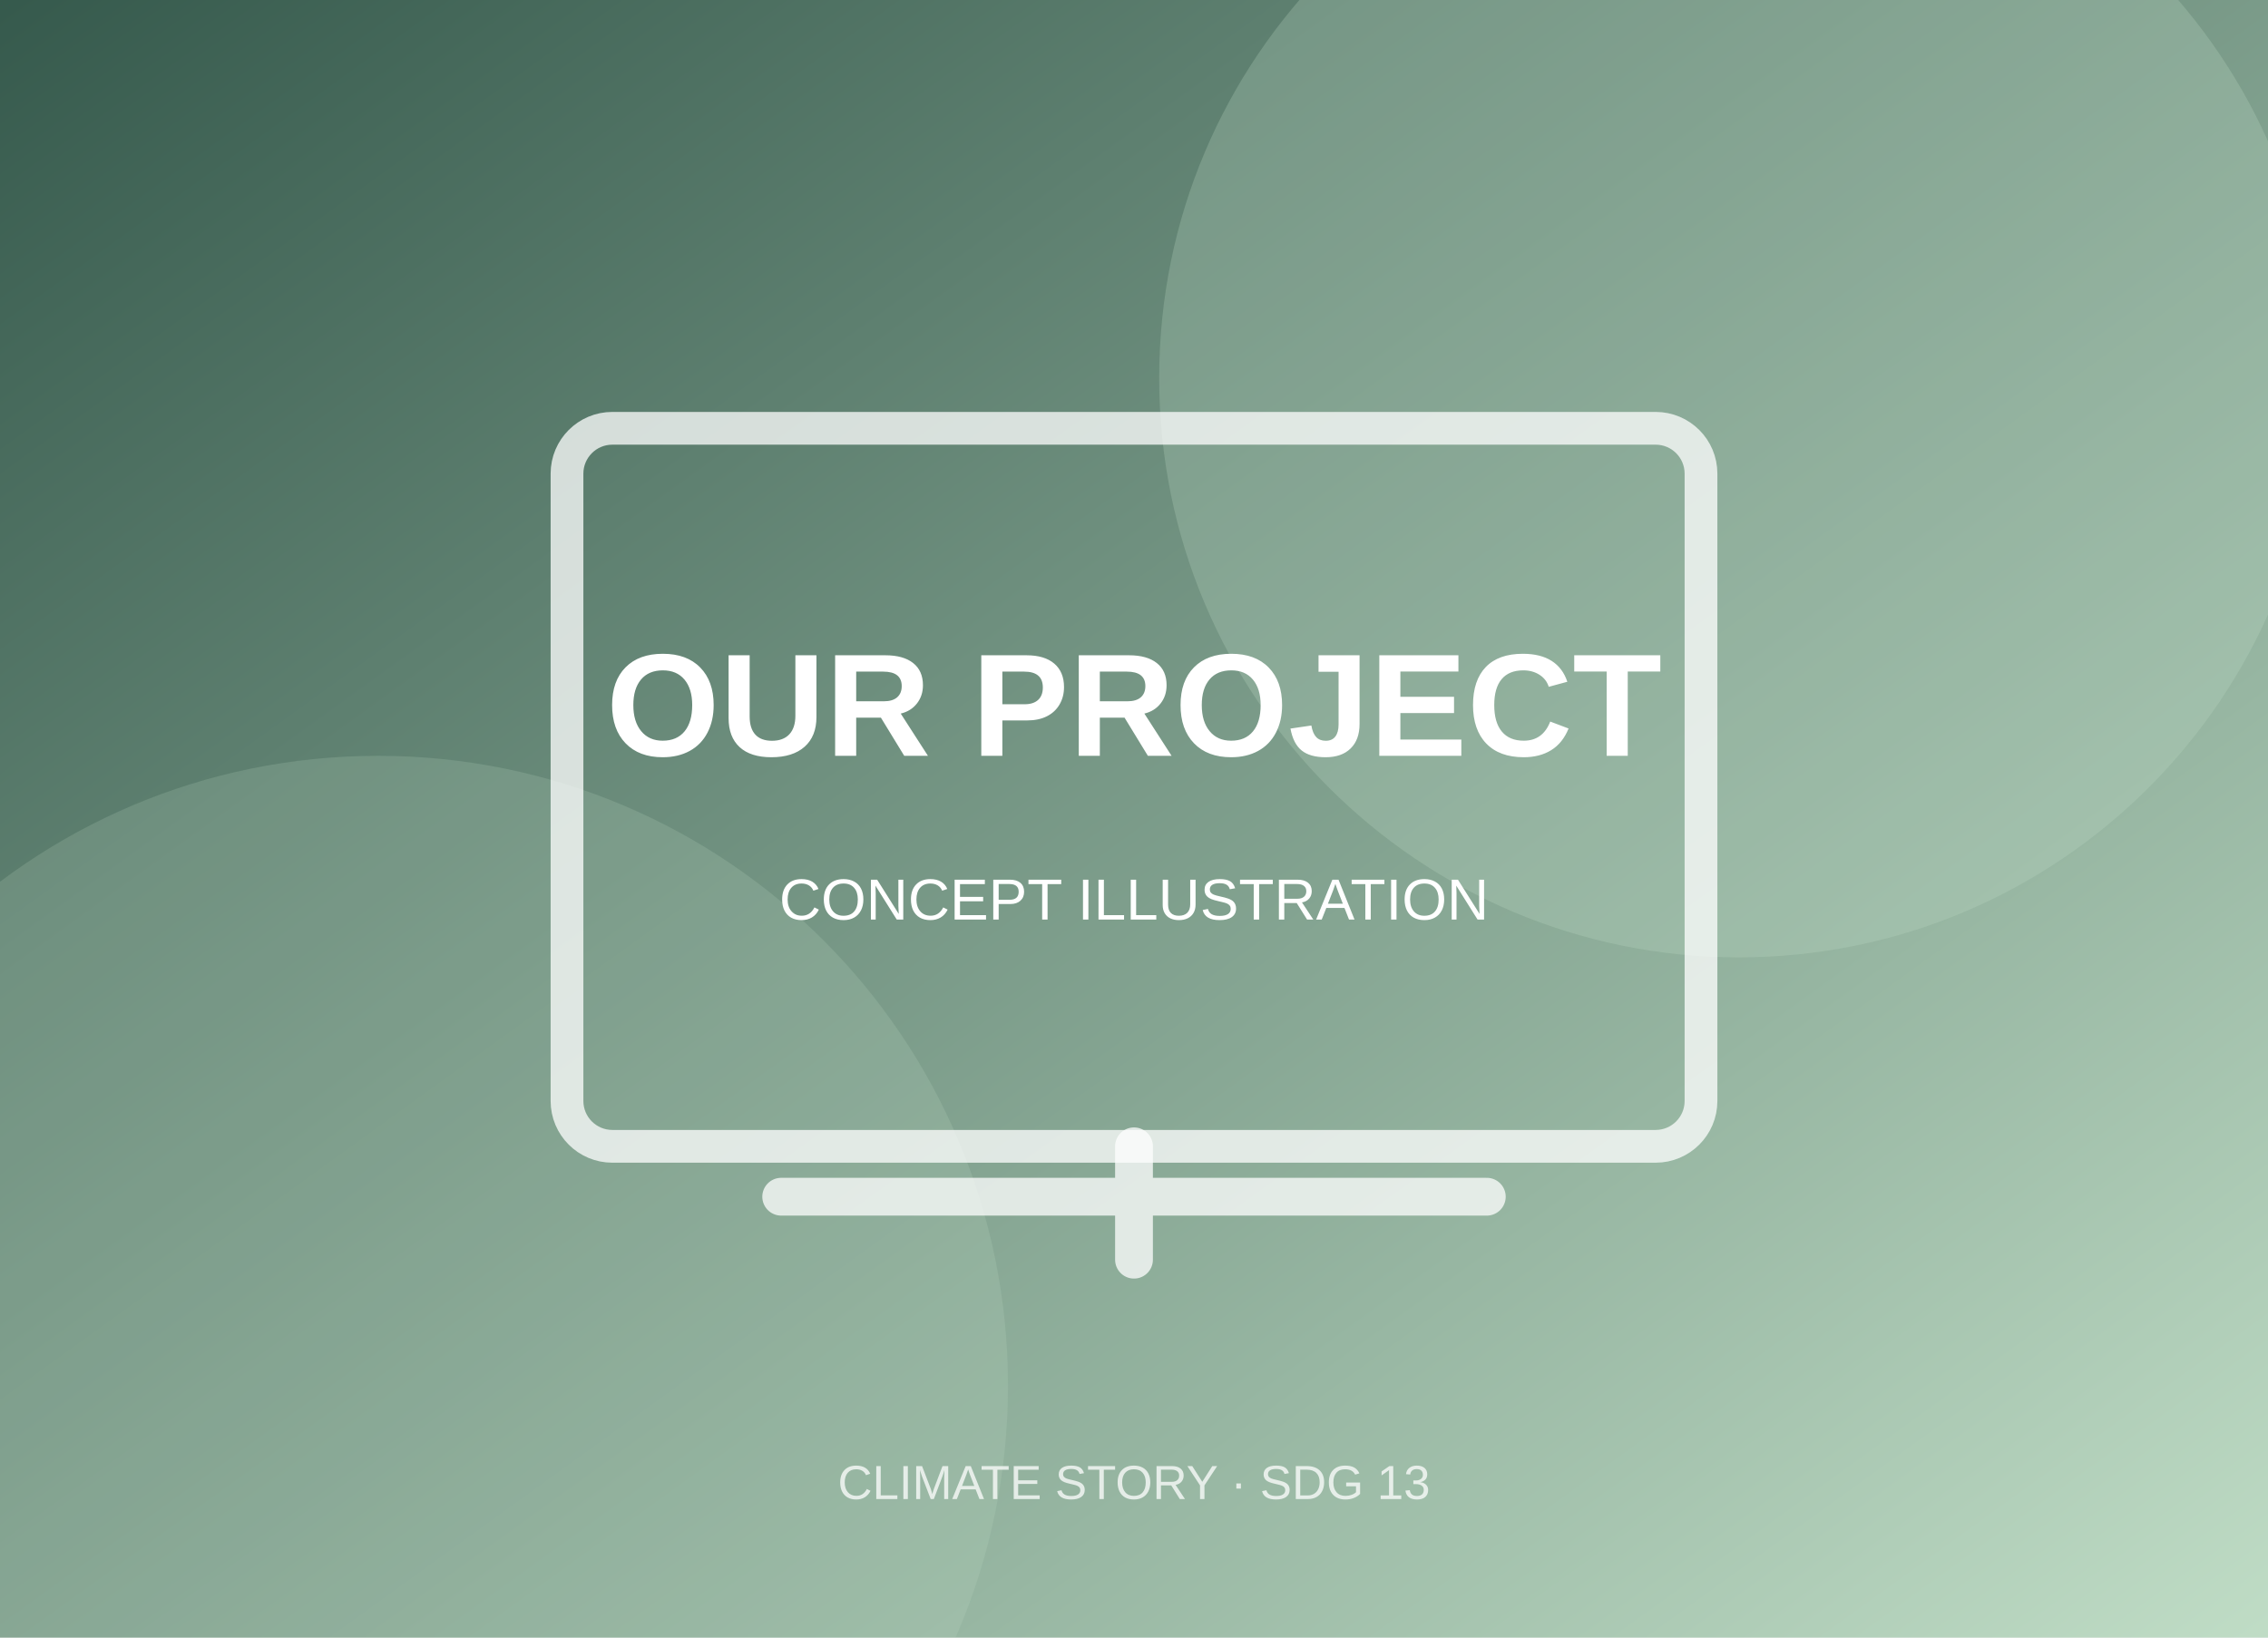
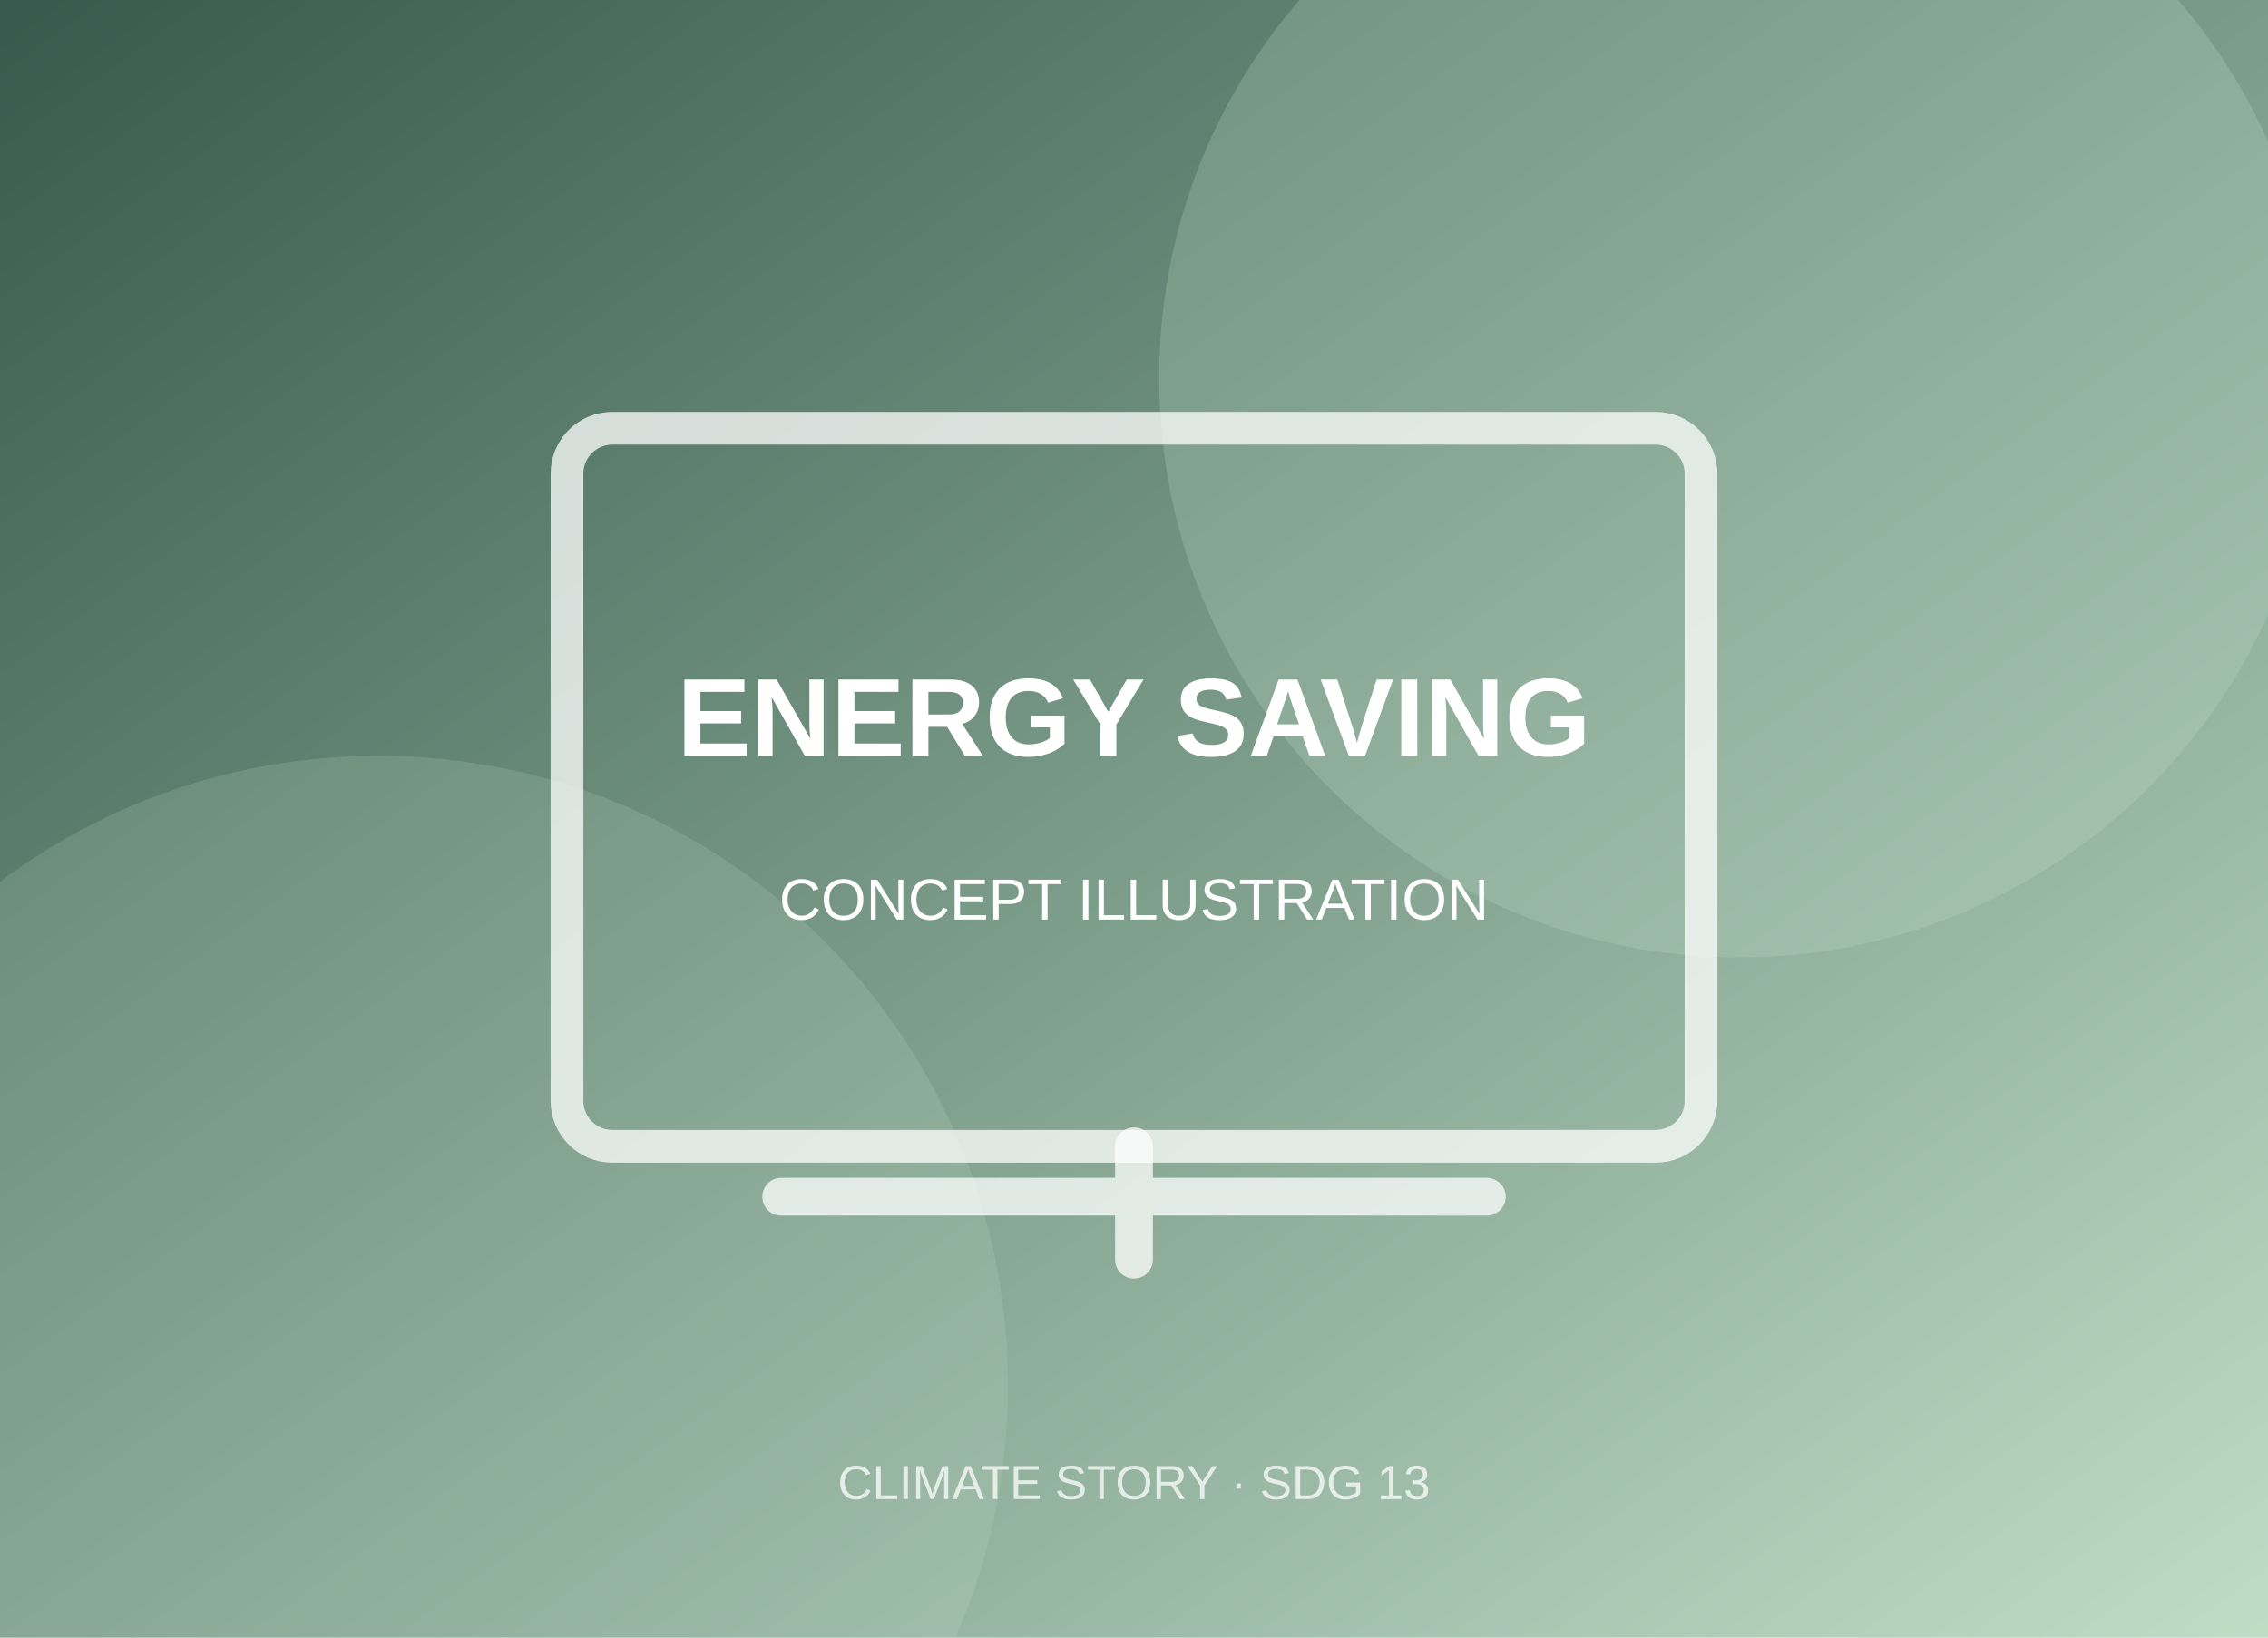
<svg xmlns="http://www.w3.org/2000/svg" width="900" height="650" viewBox="0 0 900 650">
  <defs>
    <linearGradient id="g" x2="1" y2="1">
      <stop stop-color="#35594c" />
      <stop offset="1" stop-color="#c0ddc6" />
    </linearGradient>
  </defs>
  <rect width="900" height="650" fill="url(#g)" />
  <circle cx="690" cy="150" r="230" fill="#c0ddc6" opacity=".25" />
  <circle cx="150" cy="550" r="250" fill="#c0ddc6" opacity=".18" />
  <rect x="225" y="170" width="450" height="285" rx="18" fill="none" stroke="white" stroke-opacity=".75" stroke-width="13" />
  <path d="M310 475H590M450 455V500" stroke="white" stroke-opacity=".75" stroke-width="15" stroke-linecap="round" />
-   <text x="450" y="300" fill="white" font-family="Arial" font-weight="bold" font-size="58" text-anchor="middle">OUR PROJECT</text>
+   <text x="450" y="300" fill="white" font-family="Arial" font-weight="bold" font-size="44" text-anchor="middle">ENERGY SAVING</text>
  <text x="450" y="365" fill="white" font-family="Arial" font-size="23" text-anchor="middle">CONCEPT ILLUSTRATION</text>
  <text x="450" y="595" fill="white" opacity=".75" font-family="Arial" font-size="19" text-anchor="middle">CLIMATE STORY · SDG 13</text>
</svg>
